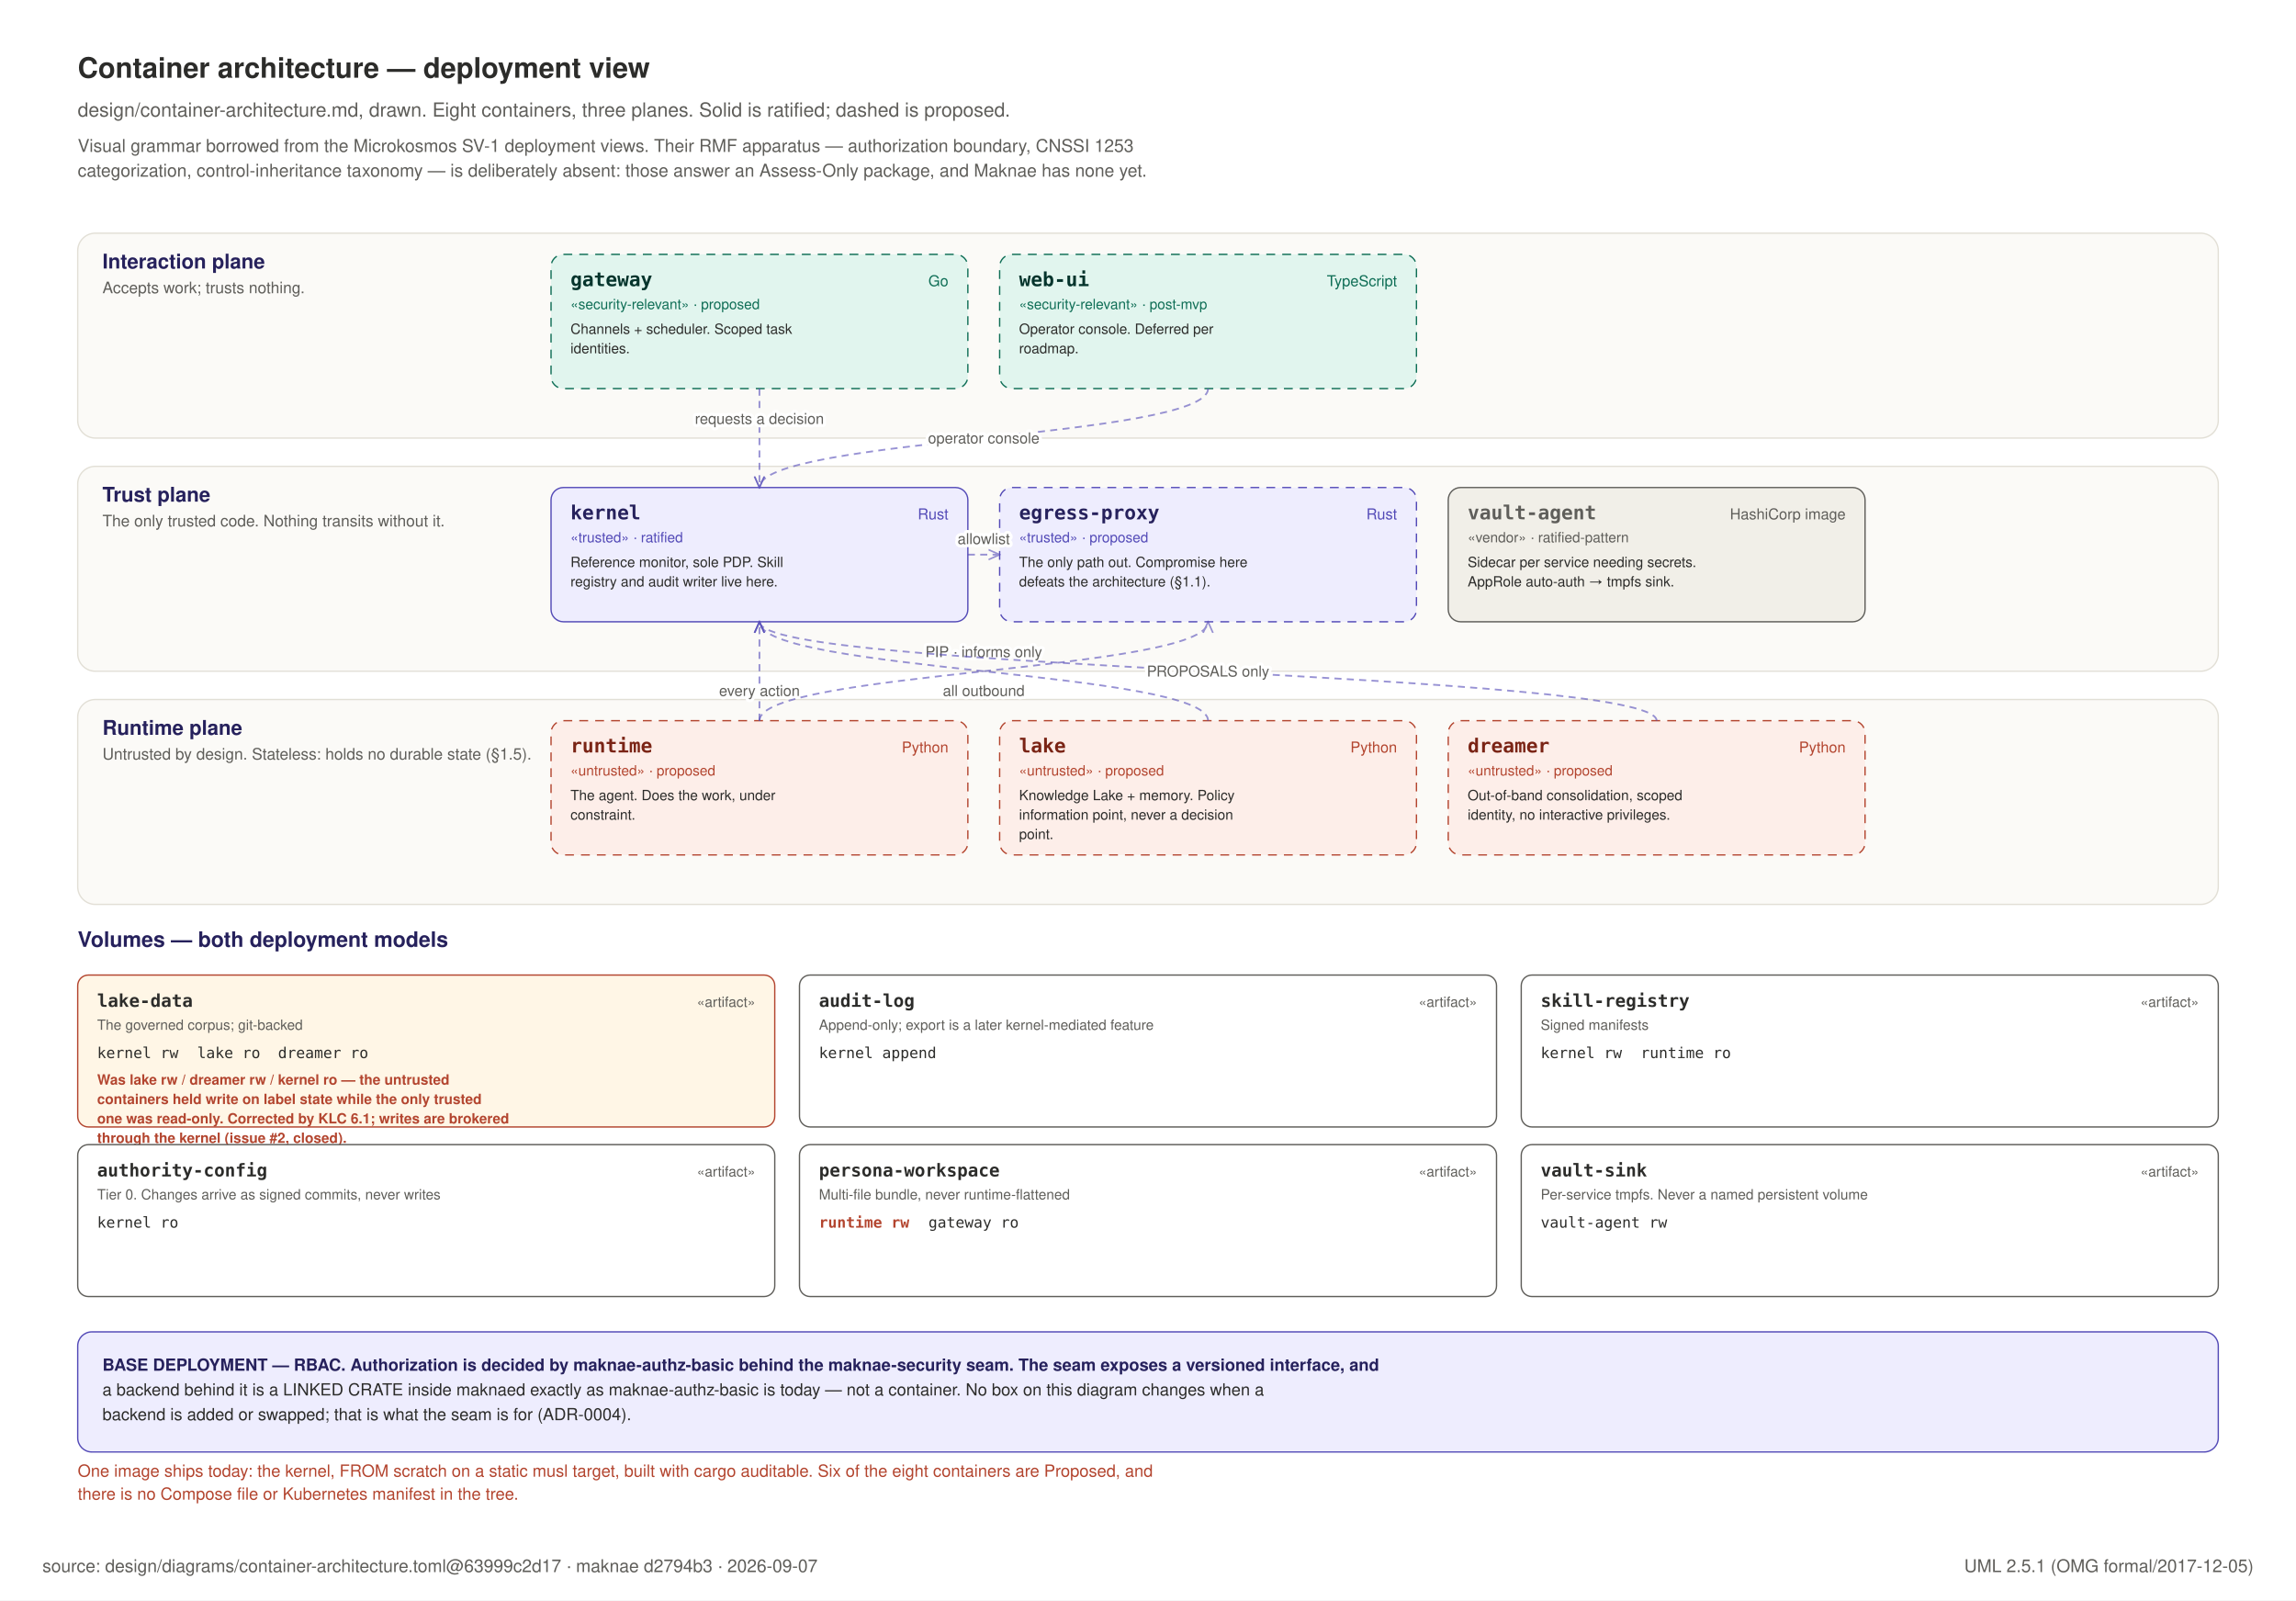
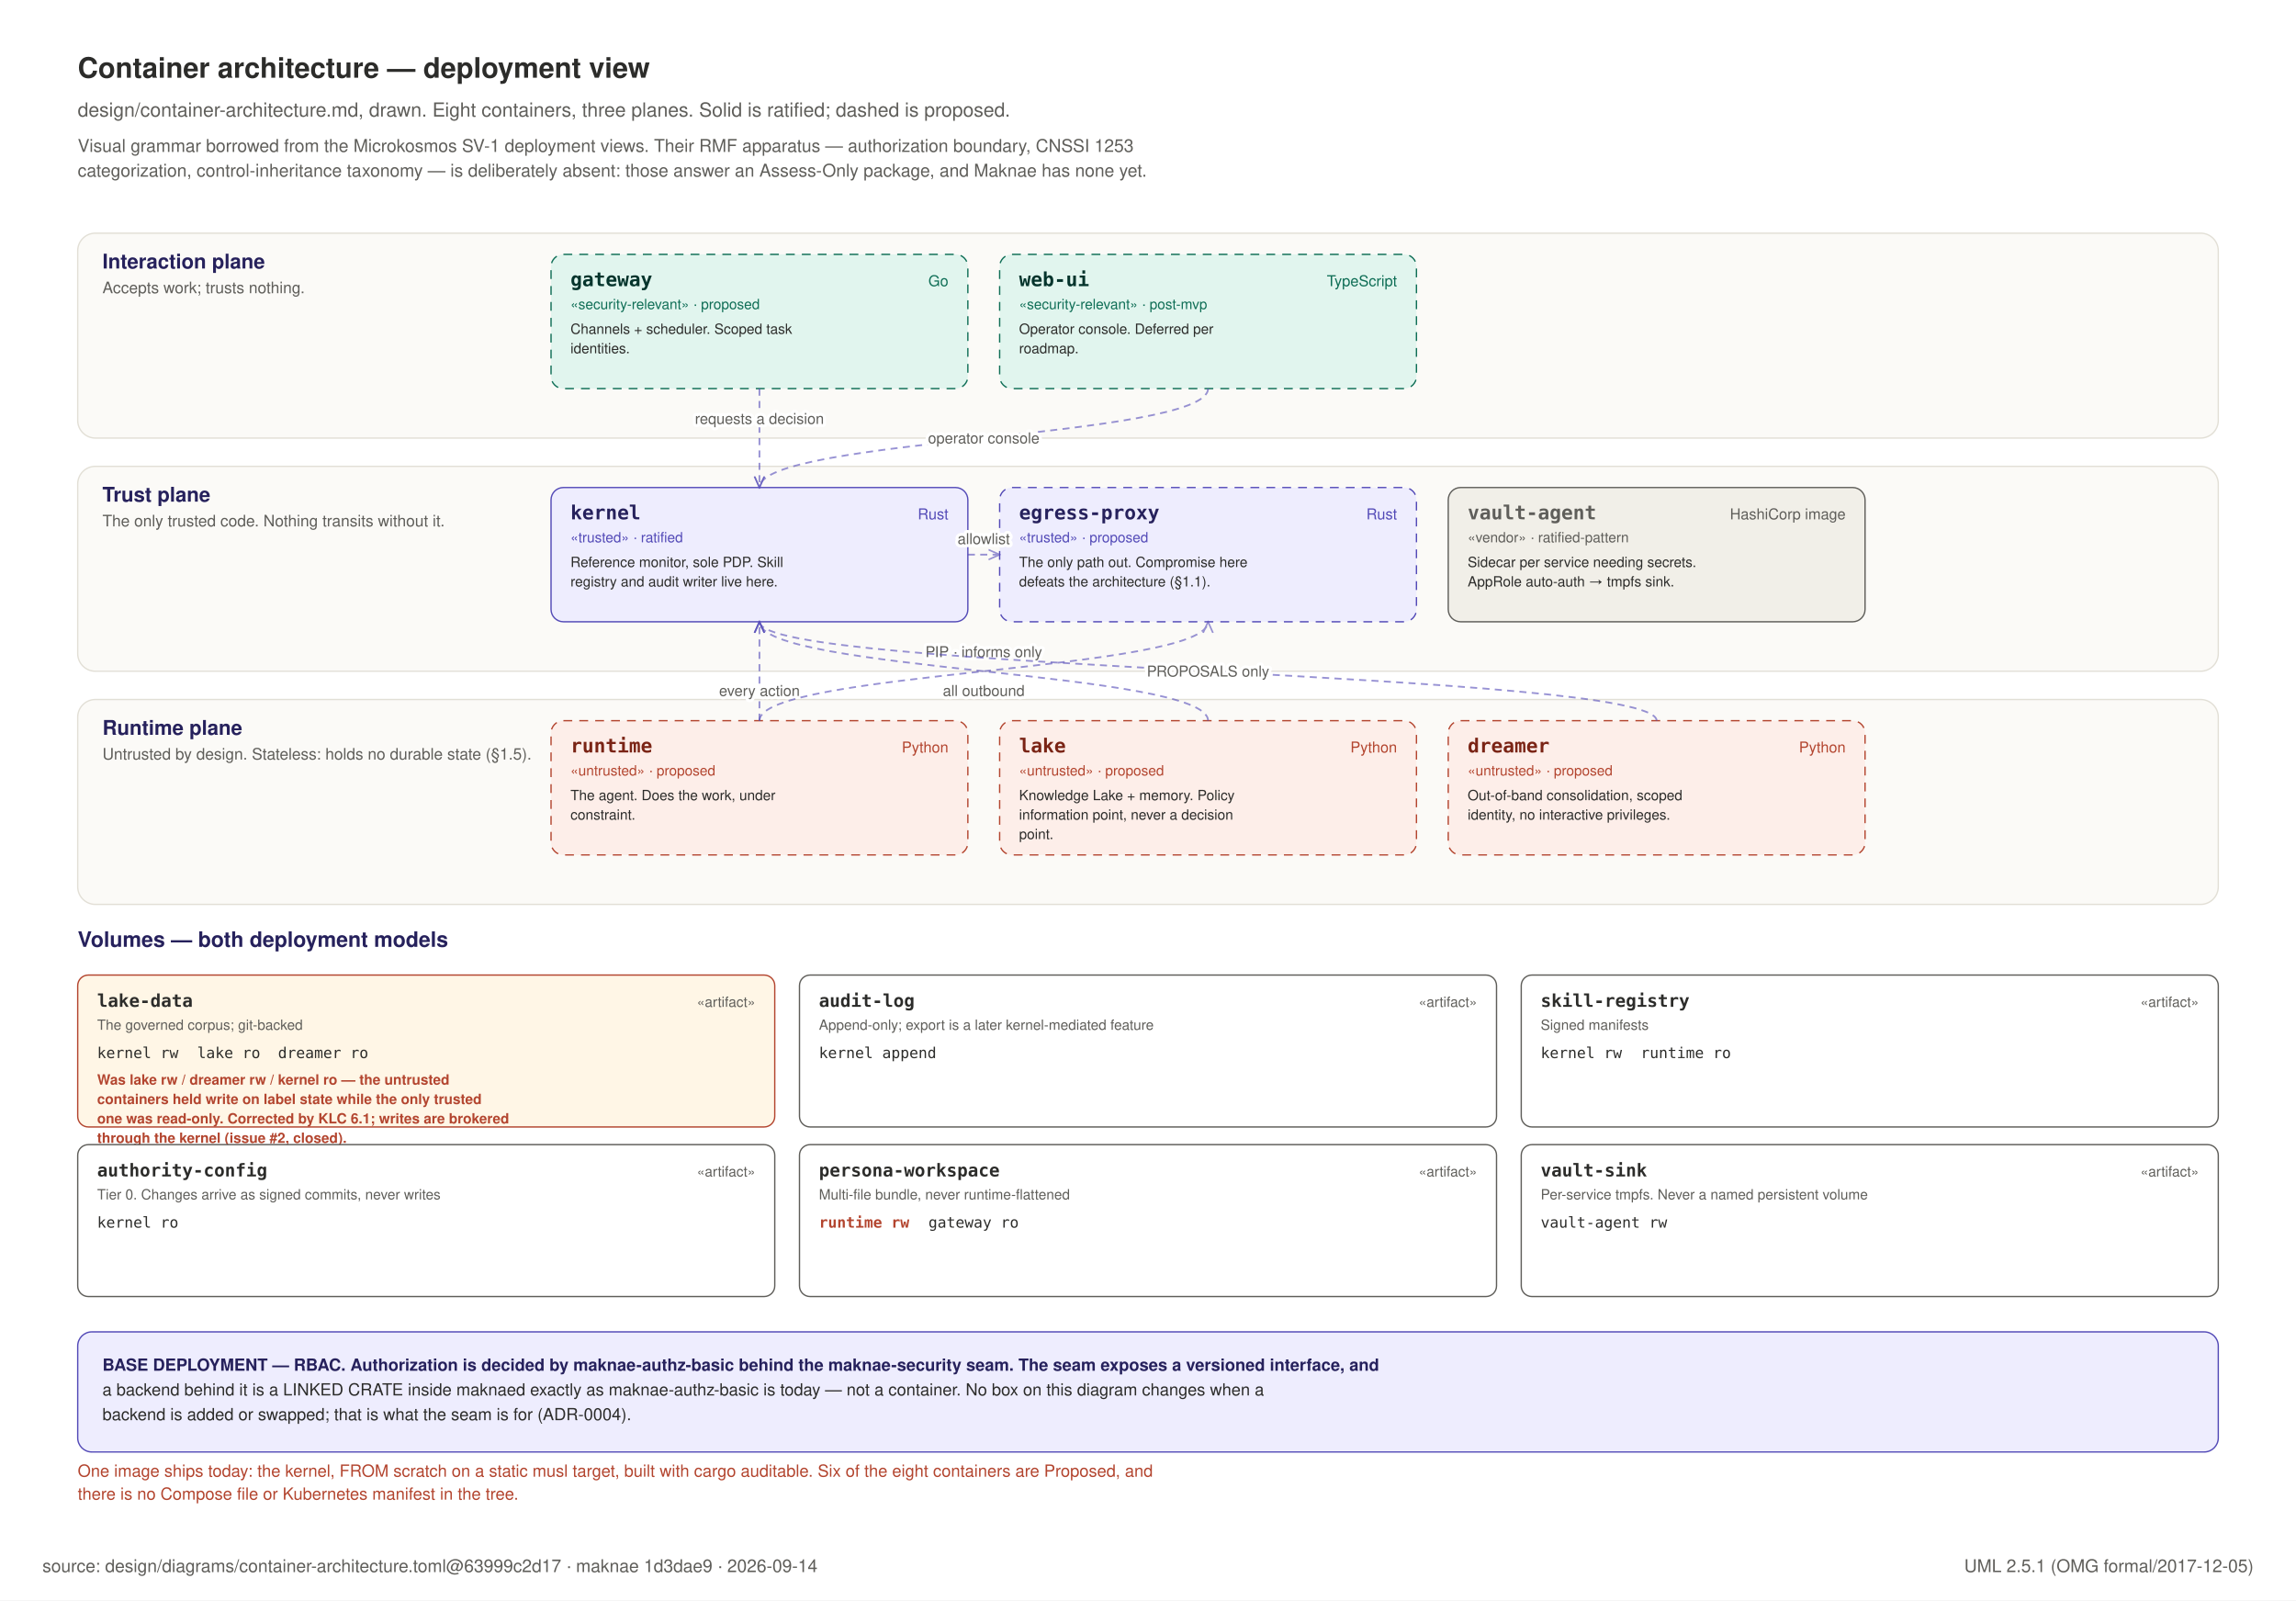
<svg xmlns="http://www.w3.org/2000/svg" width="1300" height="906" viewBox="0 0 1300 906" role="img">
  <rect x="0" y="0" width="1300" height="906" fill="#FFFFFF" />
  <text x="44" y="44" text-anchor="start" font-family="Helvetica, Arial, sans-serif" font-size="16" font-weight="600" fill="#2C2C2A">Container architecture — deployment view</text>
  <text x="44" y="66" text-anchor="start" font-family="Helvetica, Arial, sans-serif" font-size="11" font-weight="400" fill="#5F5E5A">design/container-architecture.md, drawn. Eight containers, three planes. Solid is ratified; dashed is proposed.</text>
  <text x="44" y="86" text-anchor="start" font-family="Helvetica, Arial, sans-serif" font-size="10" font-weight="400" fill="#5F5E5A">Visual grammar borrowed from the Microkosmos SV-1 deployment views. Their RMF apparatus — authorization boundary, CNSSI 1253</text>
  <text x="44" y="100" text-anchor="start" font-family="Helvetica, Arial, sans-serif" font-size="10" font-weight="400" fill="#5F5E5A">categorization, control-inheritance taxonomy — is deliberately absent: those answer an Assess-Only package, and Maknae has none yet.</text>
  <defs>
    <marker id="ca" viewBox="0 0 10 10" refX="9" refY="5" markerWidth="7" markerHeight="7" orient="auto-start-reverse">
      <path d="M 0 1 L 9 5 L 0 9" fill="none" stroke="#534AB7" stroke-width="1.3" />
    </marker>
  </defs>
  <rect x="44" y="132" width="1212" height="116" rx="10" fill="#FBFAF7" stroke="#E2DFD6" stroke-width="0.75" />
  <text x="58" y="152" text-anchor="start" font-family="Helvetica, Arial, sans-serif" font-size="11.5" font-weight="700" fill="#26215C">Interaction plane</text>
  <text x="58" y="166" text-anchor="start" font-family="Helvetica, Arial, sans-serif" font-size="9" font-weight="400" fill="#5F5E5A">Accepts work; trusts nothing.</text>
  <rect x="312" y="144" width="236" height="76" rx="7" fill="#E1F5EE" stroke="#0F6E56" stroke-width="0.75" stroke-dasharray="5 4" />
  <text x="323" y="162" text-anchor="start" font-family="ui-monospace, SFMono-Regular, Menlo, monospace" font-size="11" font-weight="700" fill="#04342C">gateway</text>
  <text x="537" y="162" text-anchor="end" font-family="Helvetica, Arial, sans-serif" font-size="8.5" font-weight="400" fill="#0F6E56">Go</text>
  <text x="323" y="175" text-anchor="start" font-family="Helvetica, Arial, sans-serif" font-size="8" font-weight="400" fill="#0F6E56">«security-relevant» · proposed</text>
  <text x="323" y="189" text-anchor="start" font-family="Helvetica, Arial, sans-serif" font-size="8" font-weight="400" fill="#2C2C2A">Channels + scheduler. Scoped task</text>
  <text x="323" y="200" text-anchor="start" font-family="Helvetica, Arial, sans-serif" font-size="8" font-weight="400" fill="#2C2C2A">identities.</text>
  <rect x="566" y="144" width="236" height="76" rx="7" fill="#E1F5EE" stroke="#0F6E56" stroke-width="0.75" stroke-dasharray="5 4" />
  <text x="577" y="162" text-anchor="start" font-family="ui-monospace, SFMono-Regular, Menlo, monospace" font-size="11" font-weight="700" fill="#04342C">web-ui</text>
  <text x="791" y="162" text-anchor="end" font-family="Helvetica, Arial, sans-serif" font-size="8.5" font-weight="400" fill="#0F6E56">TypeScript</text>
  <text x="577" y="175" text-anchor="start" font-family="Helvetica, Arial, sans-serif" font-size="8" font-weight="400" fill="#0F6E56">«security-relevant» · post-mvp</text>
  <text x="577" y="189" text-anchor="start" font-family="Helvetica, Arial, sans-serif" font-size="8" font-weight="400" fill="#2C2C2A">Operator console. Deferred per</text>
  <text x="577" y="200" text-anchor="start" font-family="Helvetica, Arial, sans-serif" font-size="8" font-weight="400" fill="#2C2C2A">roadmap.</text>
  <rect x="44" y="264" width="1212" height="116" rx="10" fill="#FBFAF7" stroke="#E2DFD6" stroke-width="0.75" />
  <text x="58" y="284" text-anchor="start" font-family="Helvetica, Arial, sans-serif" font-size="11.5" font-weight="700" fill="#26215C">Trust plane</text>
  <text x="58" y="298" text-anchor="start" font-family="Helvetica, Arial, sans-serif" font-size="9" font-weight="400" fill="#5F5E5A">The only trusted code. Nothing transits without it.</text>
  <rect x="312" y="276" width="236" height="76" rx="7" fill="#EEEDFE" stroke="#534AB7" stroke-width="0.75" />
  <text x="323" y="294" text-anchor="start" font-family="ui-monospace, SFMono-Regular, Menlo, monospace" font-size="11" font-weight="700" fill="#26215C">kernel</text>
  <text x="537" y="294" text-anchor="end" font-family="Helvetica, Arial, sans-serif" font-size="8.5" font-weight="400" fill="#534AB7">Rust</text>
  <text x="323" y="307" text-anchor="start" font-family="Helvetica, Arial, sans-serif" font-size="8" font-weight="400" fill="#534AB7">«trusted» · ratified</text>
  <text x="323" y="321" text-anchor="start" font-family="Helvetica, Arial, sans-serif" font-size="8" font-weight="400" fill="#2C2C2A">Reference monitor, sole PDP. Skill</text>
  <text x="323" y="332" text-anchor="start" font-family="Helvetica, Arial, sans-serif" font-size="8" font-weight="400" fill="#2C2C2A">registry and audit writer live here.</text>
  <rect x="566" y="276" width="236" height="76" rx="7" fill="#EEEDFE" stroke="#534AB7" stroke-width="0.75" stroke-dasharray="5 4" />
  <text x="577" y="294" text-anchor="start" font-family="ui-monospace, SFMono-Regular, Menlo, monospace" font-size="11" font-weight="700" fill="#26215C">egress-proxy</text>
  <text x="791" y="294" text-anchor="end" font-family="Helvetica, Arial, sans-serif" font-size="8.5" font-weight="400" fill="#534AB7">Rust</text>
  <text x="577" y="307" text-anchor="start" font-family="Helvetica, Arial, sans-serif" font-size="8" font-weight="400" fill="#534AB7">«trusted» · proposed</text>
  <text x="577" y="321" text-anchor="start" font-family="Helvetica, Arial, sans-serif" font-size="8" font-weight="400" fill="#2C2C2A">The only path out. Compromise here</text>
  <text x="577" y="332" text-anchor="start" font-family="Helvetica, Arial, sans-serif" font-size="8" font-weight="400" fill="#2C2C2A">defeats the architecture (§1.1).</text>
  <rect x="820" y="276" width="236" height="76" rx="7" fill="#F1EFE8" stroke="#5F5E5A" stroke-width="0.75" />
  <text x="831" y="294" text-anchor="start" font-family="ui-monospace, SFMono-Regular, Menlo, monospace" font-size="11" font-weight="700" fill="#5F5E5A">vault-agent</text>
  <text x="1045" y="294" text-anchor="end" font-family="Helvetica, Arial, sans-serif" font-size="8.5" font-weight="400" fill="#5F5E5A">HashiCorp image</text>
  <text x="831" y="307" text-anchor="start" font-family="Helvetica, Arial, sans-serif" font-size="8" font-weight="400" fill="#5F5E5A">«vendor» · ratified-pattern</text>
  <text x="831" y="321" text-anchor="start" font-family="Helvetica, Arial, sans-serif" font-size="8" font-weight="400" fill="#2C2C2A">Sidecar per service needing secrets.</text>
  <text x="831" y="332" text-anchor="start" font-family="Helvetica, Arial, sans-serif" font-size="8" font-weight="400" fill="#2C2C2A">AppRole auto-auth → tmpfs sink.</text>
  <rect x="44" y="396" width="1212" height="116" rx="10" fill="#FBFAF7" stroke="#E2DFD6" stroke-width="0.75" />
  <text x="58" y="416" text-anchor="start" font-family="Helvetica, Arial, sans-serif" font-size="11.5" font-weight="700" fill="#26215C">Runtime plane</text>
  <text x="58" y="430" text-anchor="start" font-family="Helvetica, Arial, sans-serif" font-size="9" font-weight="400" fill="#5F5E5A">Untrusted by design. Stateless: holds no durable state (§1.5).</text>
  <rect x="312" y="408" width="236" height="76" rx="7" fill="#FDEEE9" stroke="#B3452F" stroke-width="0.75" stroke-dasharray="5 4" />
  <text x="323" y="426" text-anchor="start" font-family="ui-monospace, SFMono-Regular, Menlo, monospace" font-size="11" font-weight="700" fill="#7A2415">runtime</text>
  <text x="537" y="426" text-anchor="end" font-family="Helvetica, Arial, sans-serif" font-size="8.5" font-weight="400" fill="#B3452F">Python</text>
  <text x="323" y="439" text-anchor="start" font-family="Helvetica, Arial, sans-serif" font-size="8" font-weight="400" fill="#B3452F">«untrusted» · proposed</text>
  <text x="323" y="453" text-anchor="start" font-family="Helvetica, Arial, sans-serif" font-size="8" font-weight="400" fill="#2C2C2A">The agent. Does the work, under</text>
  <text x="323" y="464" text-anchor="start" font-family="Helvetica, Arial, sans-serif" font-size="8" font-weight="400" fill="#2C2C2A">constraint.</text>
  <rect x="566" y="408" width="236" height="76" rx="7" fill="#FDEEE9" stroke="#B3452F" stroke-width="0.75" stroke-dasharray="5 4" />
  <text x="577" y="426" text-anchor="start" font-family="ui-monospace, SFMono-Regular, Menlo, monospace" font-size="11" font-weight="700" fill="#7A2415">lake</text>
  <text x="791" y="426" text-anchor="end" font-family="Helvetica, Arial, sans-serif" font-size="8.5" font-weight="400" fill="#B3452F">Python</text>
  <text x="577" y="439" text-anchor="start" font-family="Helvetica, Arial, sans-serif" font-size="8" font-weight="400" fill="#B3452F">«untrusted» · proposed</text>
  <text x="577" y="453" text-anchor="start" font-family="Helvetica, Arial, sans-serif" font-size="8" font-weight="400" fill="#2C2C2A">Knowledge Lake + memory. Policy</text>
  <text x="577" y="464" text-anchor="start" font-family="Helvetica, Arial, sans-serif" font-size="8" font-weight="400" fill="#2C2C2A">information point, never a decision</text>
  <text x="577" y="475" text-anchor="start" font-family="Helvetica, Arial, sans-serif" font-size="8" font-weight="400" fill="#2C2C2A">point.</text>
  <rect x="820" y="408" width="236" height="76" rx="7" fill="#FDEEE9" stroke="#B3452F" stroke-width="0.75" stroke-dasharray="5 4" />
  <text x="831" y="426" text-anchor="start" font-family="ui-monospace, SFMono-Regular, Menlo, monospace" font-size="11" font-weight="700" fill="#7A2415">dreamer</text>
  <text x="1045" y="426" text-anchor="end" font-family="Helvetica, Arial, sans-serif" font-size="8.5" font-weight="400" fill="#B3452F">Python</text>
  <text x="831" y="439" text-anchor="start" font-family="Helvetica, Arial, sans-serif" font-size="8" font-weight="400" fill="#B3452F">«untrusted» · proposed</text>
  <text x="831" y="453" text-anchor="start" font-family="Helvetica, Arial, sans-serif" font-size="8" font-weight="400" fill="#2C2C2A">Out-of-band consolidation, scoped</text>
  <text x="831" y="464" text-anchor="start" font-family="Helvetica, Arial, sans-serif" font-size="8" font-weight="400" fill="#2C2C2A">identity, no interactive privileges.</text>
  <path d="M 430 220 C 430 248 430 248 430 276" fill="none" stroke="#534AB7" stroke-width="1" stroke-dasharray="4 3" opacity="0.6" marker-end="url(#ca)" />
  <text x="430.0" y="240.0" text-anchor="middle" font-family="Helvetica, Arial, sans-serif" font-size="8.5" font-weight="400" fill="#5F5E5A" stroke="#FFFFFF" stroke-width="3.5" paint-order="stroke" stroke-linejoin="round">requests a decision</text>
  <path d="M 684 220 C 684 248 430 248 430 276" fill="none" stroke="#534AB7" stroke-width="1" stroke-dasharray="4 3" opacity="0.6" marker-end="url(#ca)" />
  <text x="557.0" y="251.0" text-anchor="middle" font-family="Helvetica, Arial, sans-serif" font-size="8.5" font-weight="400" fill="#5F5E5A" stroke="#FFFFFF" stroke-width="3.5" paint-order="stroke" stroke-linejoin="round">operator console</text>
  <path d="M 430 408 C 430 380 430 380 430 352" fill="none" stroke="#534AB7" stroke-width="1" stroke-dasharray="4 3" opacity="0.6" marker-end="url(#ca)" />
  <text x="430.0" y="394.0" text-anchor="middle" font-family="Helvetica, Arial, sans-serif" font-size="8.5" font-weight="400" fill="#5F5E5A" stroke="#FFFFFF" stroke-width="3.5" paint-order="stroke" stroke-linejoin="round">every action</text>
  <path d="M 684 408 C 684 380 430 380 430 352" fill="none" stroke="#534AB7" stroke-width="1" stroke-dasharray="4 3" opacity="0.6" marker-end="url(#ca)" />
  <text x="557.0" y="372.0" text-anchor="middle" font-family="Helvetica, Arial, sans-serif" font-size="8.5" font-weight="400" fill="#5F5E5A" stroke="#FFFFFF" stroke-width="3.5" paint-order="stroke" stroke-linejoin="round">PIP · informs only</text>
  <path d="M 938 408 C 938 380 430 380 430 352" fill="none" stroke="#534AB7" stroke-width="1" stroke-dasharray="4 3" opacity="0.6" marker-end="url(#ca)" />
  <text x="684.0" y="383.0" text-anchor="middle" font-family="Helvetica, Arial, sans-serif" font-size="8.5" font-weight="400" fill="#5F5E5A" stroke="#FFFFFF" stroke-width="3.5" paint-order="stroke" stroke-linejoin="round">PROPOSALS only</text>
  <path d="M 430 408 C 430 380 684 380 684 352" fill="none" stroke="#534AB7" stroke-width="1" stroke-dasharray="4 3" opacity="0.6" marker-end="url(#ca)" />
  <text x="557.0" y="394.0" text-anchor="middle" font-family="Helvetica, Arial, sans-serif" font-size="8.5" font-weight="400" fill="#5F5E5A" stroke="#FFFFFF" stroke-width="3.5" paint-order="stroke" stroke-linejoin="round">all outbound</text>
  <path d="M 548 314 C 548 314 566 314 566 314" fill="none" stroke="#534AB7" stroke-width="1" stroke-dasharray="4 3" opacity="0.6" marker-end="url(#ca)" />
  <text x="557.0" y="308.0" text-anchor="middle" font-family="Helvetica, Arial, sans-serif" font-size="8.5" font-weight="400" fill="#5F5E5A" stroke="#FFFFFF" stroke-width="3.5" paint-order="stroke" stroke-linejoin="round">allowlist</text>
  <text x="44" y="536" text-anchor="start" font-family="Helvetica, Arial, sans-serif" font-size="12" font-weight="700" fill="#26215C">Volumes — both deployment models</text>
  <rect x="44.0" y="552" width="394.667" height="86" rx="6" fill="#FFF6E6" stroke="#B3452F" stroke-width="0.75" />
  <text x="55.0" y="570" text-anchor="start" font-family="ui-monospace, SFMono-Regular, Menlo, monospace" font-size="10" font-weight="700" fill="#2C2C2A">lake-data</text>
  <text x="427.667" y="570" text-anchor="end" font-family="Helvetica, Arial, sans-serif" font-size="8" font-weight="400" fill="#5F5E5A">«artifact»</text>
  <text x="55.0" y="583" text-anchor="start" font-family="Helvetica, Arial, sans-serif" font-size="8" font-weight="400" fill="#5F5E5A">The governed corpus; git-backed</text>
  <text x="55.0" y="599" text-anchor="start" font-family="ui-monospace, SFMono-Regular, Menlo, monospace" font-size="8.5" font-weight="400" fill="#2C2C2A">kernel rw</text>
  <text x="111.6" y="599" text-anchor="start" font-family="ui-monospace, SFMono-Regular, Menlo, monospace" font-size="8.5" font-weight="400" fill="#2C2C2A">lake ro</text>
  <text x="157.4" y="599" text-anchor="start" font-family="ui-monospace, SFMono-Regular, Menlo, monospace" font-size="8.5" font-weight="400" fill="#2C2C2A">dreamer ro</text>
  <text x="55.0" y="614" text-anchor="start" font-family="Helvetica, Arial, sans-serif" font-size="8" font-weight="600" fill="#B3452F">Was lake rw / dreamer rw / kernel ro — the untrusted</text>
  <text x="55.0" y="625" text-anchor="start" font-family="Helvetica, Arial, sans-serif" font-size="8" font-weight="600" fill="#B3452F">containers held write on label state while the only trusted</text>
  <text x="55.0" y="636" text-anchor="start" font-family="Helvetica, Arial, sans-serif" font-size="8" font-weight="600" fill="#B3452F">one was read-only. Corrected by KLC 6.1; writes are brokered</text>
  <text x="55.0" y="647" text-anchor="start" font-family="Helvetica, Arial, sans-serif" font-size="8" font-weight="600" fill="#B3452F">through the kernel (issue #2, closed).</text>
  <rect x="452.667" y="552" width="394.667" height="86" rx="6" fill="#FFFFFF" stroke="#5F5E5A" stroke-width="0.75" />
  <text x="463.667" y="570" text-anchor="start" font-family="ui-monospace, SFMono-Regular, Menlo, monospace" font-size="10" font-weight="700" fill="#2C2C2A">audit-log</text>
  <text x="836.333" y="570" text-anchor="end" font-family="Helvetica, Arial, sans-serif" font-size="8" font-weight="400" fill="#5F5E5A">«artifact»</text>
  <text x="463.667" y="583" text-anchor="start" font-family="Helvetica, Arial, sans-serif" font-size="8" font-weight="400" fill="#5F5E5A">Append-only; export is a later kernel-mediated feature</text>
  <text x="463.667" y="599" text-anchor="start" font-family="ui-monospace, SFMono-Regular, Menlo, monospace" font-size="8.5" font-weight="400" fill="#2C2C2A">kernel append</text>
  <rect x="861.333" y="552" width="394.667" height="86" rx="6" fill="#FFFFFF" stroke="#5F5E5A" stroke-width="0.75" />
  <text x="872.333" y="570" text-anchor="start" font-family="ui-monospace, SFMono-Regular, Menlo, monospace" font-size="10" font-weight="700" fill="#2C2C2A">skill-registry</text>
  <text x="1245.0" y="570" text-anchor="end" font-family="Helvetica, Arial, sans-serif" font-size="8" font-weight="400" fill="#5F5E5A">«artifact»</text>
  <text x="872.333" y="583" text-anchor="start" font-family="Helvetica, Arial, sans-serif" font-size="8" font-weight="400" fill="#5F5E5A">Signed manifests</text>
  <text x="872.333" y="599" text-anchor="start" font-family="ui-monospace, SFMono-Regular, Menlo, monospace" font-size="8.5" font-weight="400" fill="#2C2C2A">kernel rw</text>
  <text x="928.933" y="599" text-anchor="start" font-family="ui-monospace, SFMono-Regular, Menlo, monospace" font-size="8.5" font-weight="400" fill="#2C2C2A">runtime ro</text>
  <rect x="44.0" y="648" width="394.667" height="86" rx="6" fill="#FFFFFF" stroke="#5F5E5A" stroke-width="0.75" />
  <text x="55.0" y="666" text-anchor="start" font-family="ui-monospace, SFMono-Regular, Menlo, monospace" font-size="10" font-weight="700" fill="#2C2C2A">authority-config</text>
  <text x="427.667" y="666" text-anchor="end" font-family="Helvetica, Arial, sans-serif" font-size="8" font-weight="400" fill="#5F5E5A">«artifact»</text>
  <text x="55.0" y="679" text-anchor="start" font-family="Helvetica, Arial, sans-serif" font-size="8" font-weight="400" fill="#5F5E5A">Tier 0. Changes arrive as signed commits, never writes</text>
  <text x="55.0" y="695" text-anchor="start" font-family="ui-monospace, SFMono-Regular, Menlo, monospace" font-size="8.5" font-weight="400" fill="#2C2C2A">kernel ro</text>
  <rect x="452.667" y="648" width="394.667" height="86" rx="6" fill="#FFFFFF" stroke="#5F5E5A" stroke-width="0.75" />
  <text x="463.667" y="666" text-anchor="start" font-family="ui-monospace, SFMono-Regular, Menlo, monospace" font-size="10" font-weight="700" fill="#2C2C2A">persona-workspace</text>
  <text x="836.333" y="666" text-anchor="end" font-family="Helvetica, Arial, sans-serif" font-size="8" font-weight="400" fill="#5F5E5A">«artifact»</text>
  <text x="463.667" y="679" text-anchor="start" font-family="Helvetica, Arial, sans-serif" font-size="8" font-weight="400" fill="#5F5E5A">Multi-file bundle, never runtime-flattened</text>
  <text x="463.667" y="695" text-anchor="start" font-family="ui-monospace, SFMono-Regular, Menlo, monospace" font-size="8.5" font-weight="700" fill="#B3452F">runtime rw</text>
  <text x="525.667" y="695" text-anchor="start" font-family="ui-monospace, SFMono-Regular, Menlo, monospace" font-size="8.5" font-weight="400" fill="#2C2C2A">gateway ro</text>
  <rect x="861.333" y="648" width="394.667" height="86" rx="6" fill="#FFFFFF" stroke="#5F5E5A" stroke-width="0.75" />
  <text x="872.333" y="666" text-anchor="start" font-family="ui-monospace, SFMono-Regular, Menlo, monospace" font-size="10" font-weight="700" fill="#2C2C2A">vault-sink</text>
  <text x="1245.0" y="666" text-anchor="end" font-family="Helvetica, Arial, sans-serif" font-size="8" font-weight="400" fill="#5F5E5A">«artifact»</text>
  <text x="872.333" y="679" text-anchor="start" font-family="Helvetica, Arial, sans-serif" font-size="8" font-weight="400" fill="#5F5E5A">Per-service tmpfs. Never a named persistent volume</text>
  <text x="872.333" y="695" text-anchor="start" font-family="ui-monospace, SFMono-Regular, Menlo, monospace" font-size="8.5" font-weight="400" fill="#2C2C2A">vault-agent rw</text>
  <rect x="44" y="754" width="1212" height="68" rx="8" fill="#EEEDFE" stroke="#534AB7" stroke-width="0.75" />
  <text x="58" y="776" text-anchor="start" font-family="Helvetica, Arial, sans-serif" font-size="9.5" font-weight="600" fill="#26215C">BASE DEPLOYMENT — RBAC. Authorization is decided by maknae-authz-basic behind the maknae-security seam. The seam exposes a versioned interface, and</text>
  <text x="58" y="790" text-anchor="start" font-family="Helvetica, Arial, sans-serif" font-size="9.5" font-weight="400" fill="#2C2C2A">a backend behind it is a LINKED CRATE inside maknaed exactly as maknae-authz-basic is today — not a container. No box on this diagram changes when a</text>
  <text x="58" y="804" text-anchor="start" font-family="Helvetica, Arial, sans-serif" font-size="9.5" font-weight="400" fill="#2C2C2A">backend is added or swapped; that is what the seam is for (ADR-0004).</text>
  <text x="44" y="836" text-anchor="start" font-family="Helvetica, Arial, sans-serif" font-size="9.5" font-weight="400" fill="#B3452F">One image ships today: the kernel, FROM scratch on a static musl target, built with cargo auditable. Six of the eight containers are Proposed, and</text>
  <text x="44" y="849" text-anchor="start" font-family="Helvetica, Arial, sans-serif" font-size="9.5" font-weight="400" fill="#B3452F">there is no Compose file or Kubernetes manifest in the tree.</text>
-   <text x="24" y="890" text-anchor="start" font-family="Helvetica, Arial, sans-serif" font-size="10" font-weight="400" fill="#5F5E5A">source: design/diagrams/container-architecture.toml@63999c2d17 · maknae d2794b3 · 2026-09-07</text>
+   <text x="24" y="890" text-anchor="start" font-family="Helvetica, Arial, sans-serif" font-size="10" font-weight="400" fill="#5F5E5A">source: design/diagrams/container-architecture.toml@63999c2d17 · maknae 1d3dae9 · 2026-09-14</text>
  <text x="1276" y="890" text-anchor="end" font-family="Helvetica, Arial, sans-serif" font-size="10" font-weight="400" fill="#5F5E5A">UML 2.5.1 (OMG formal/2017-12-05)</text>
</svg>
